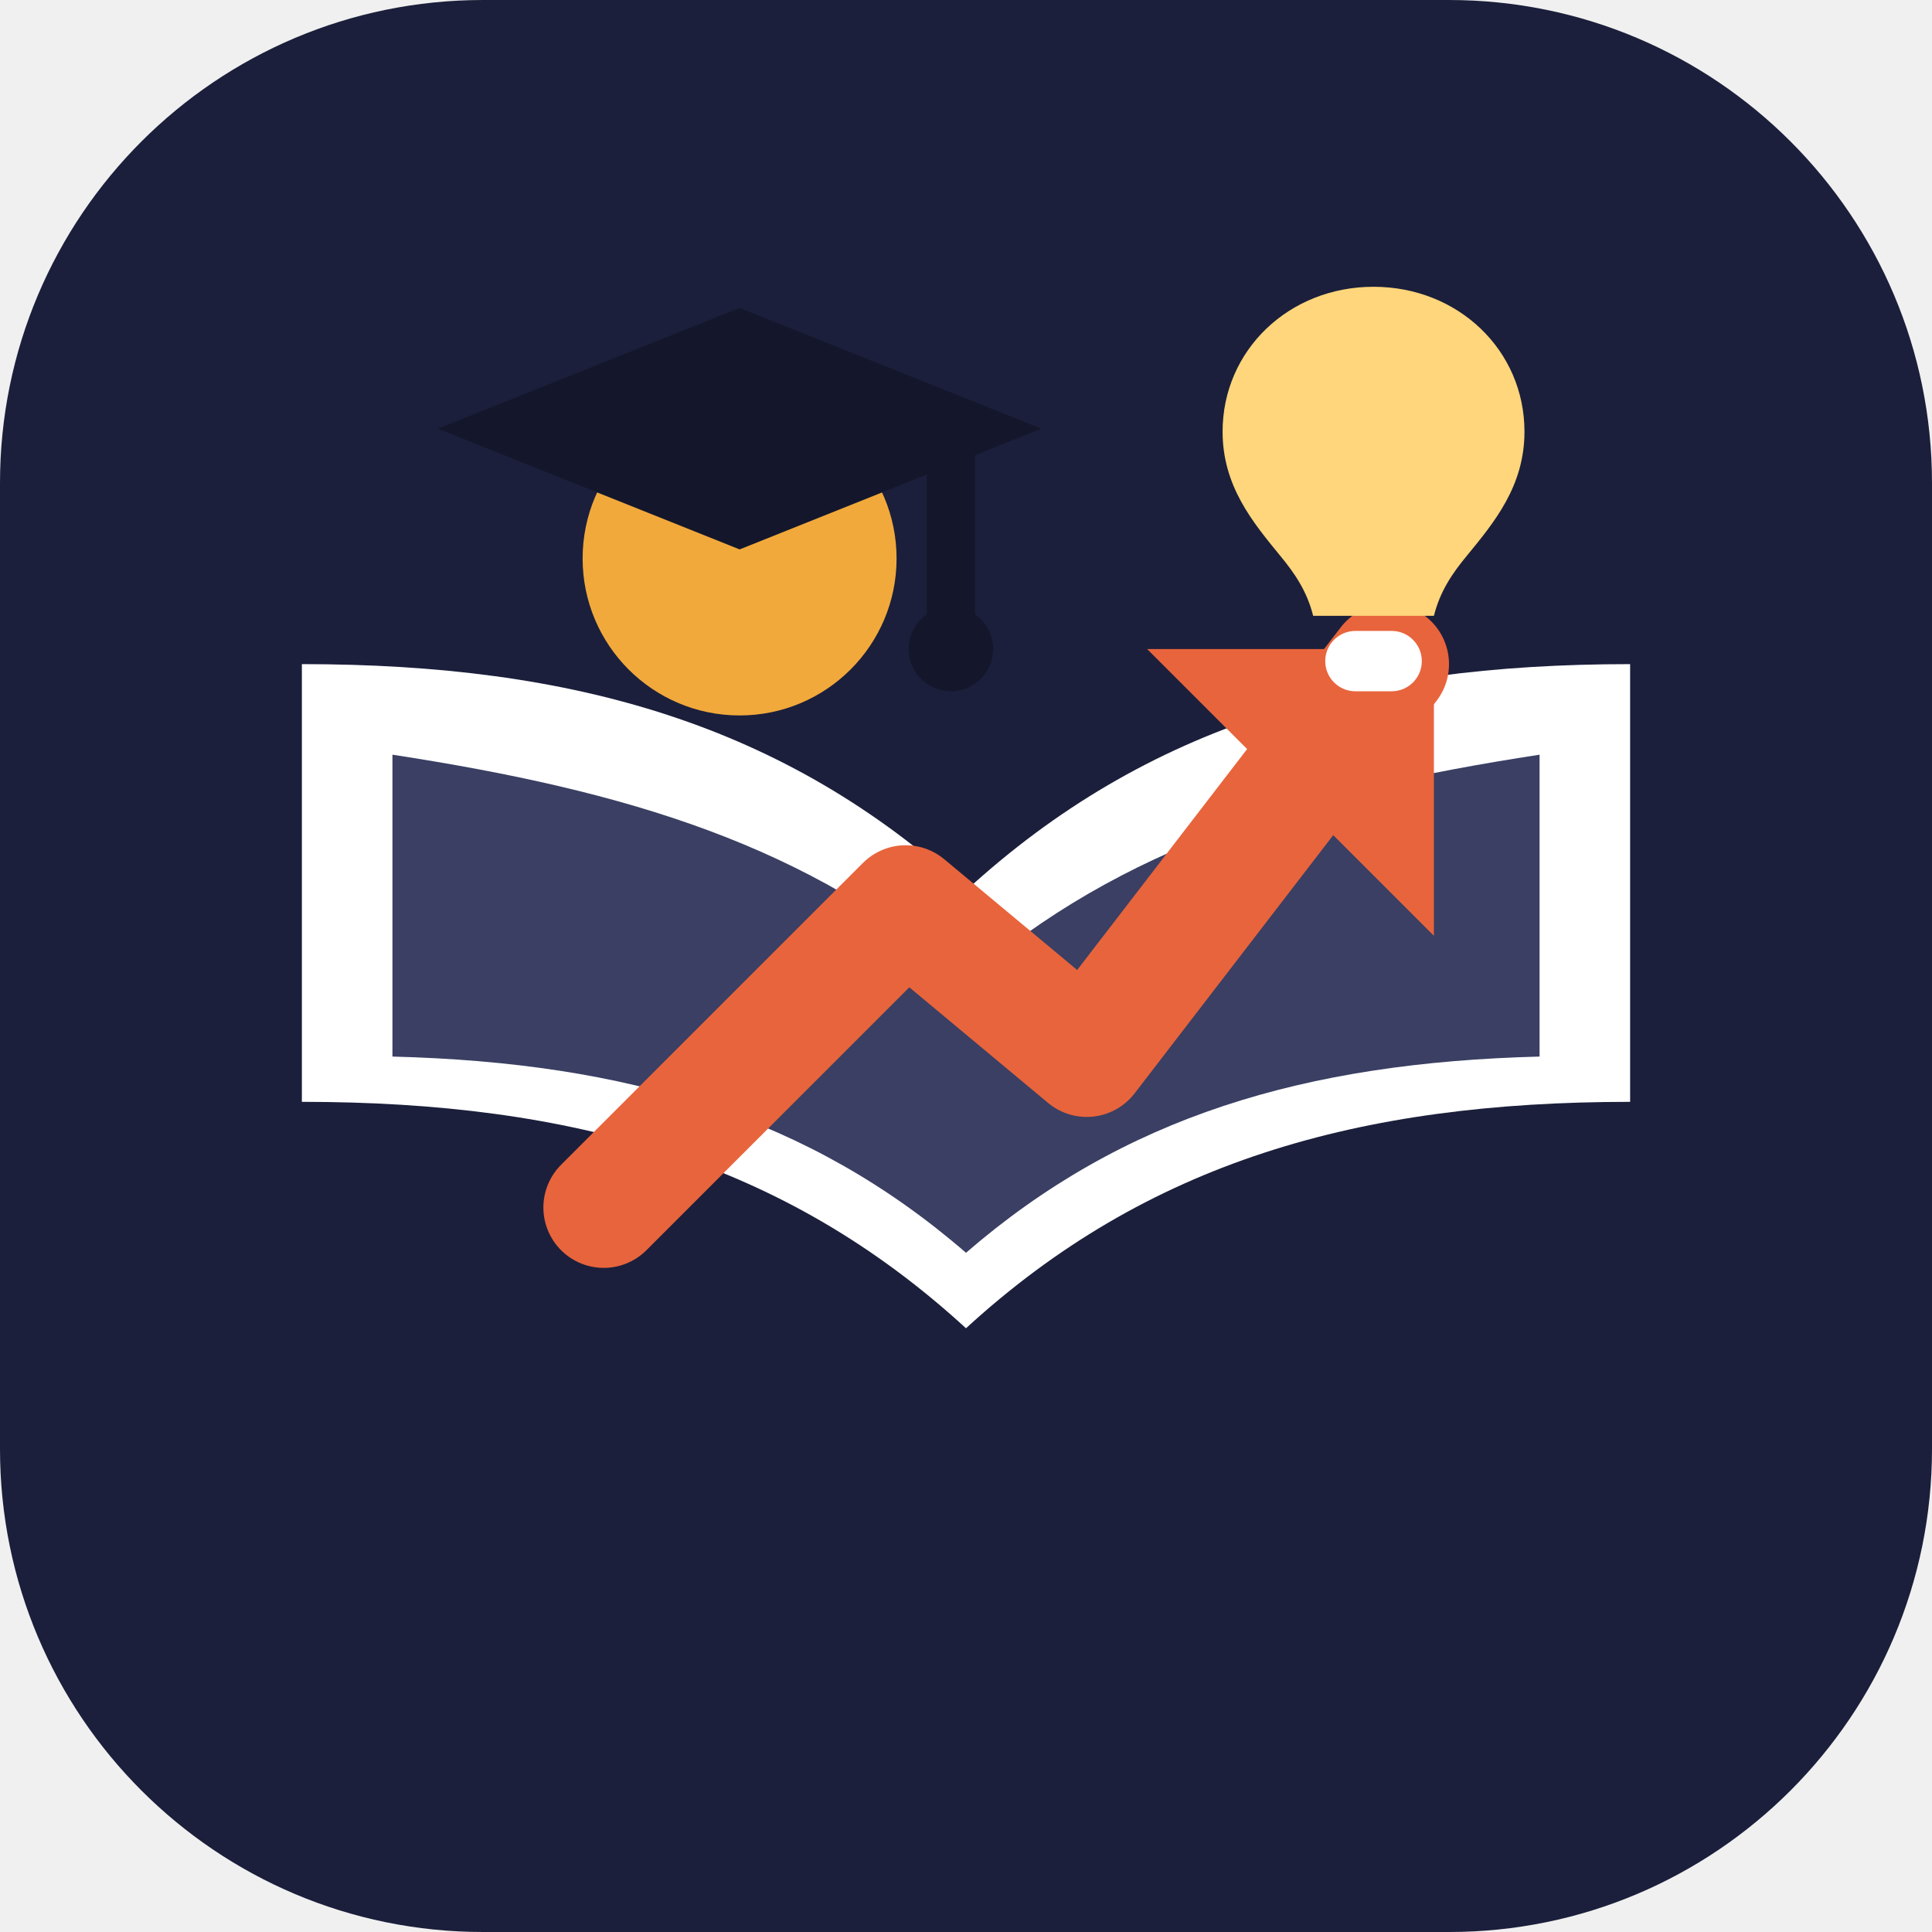
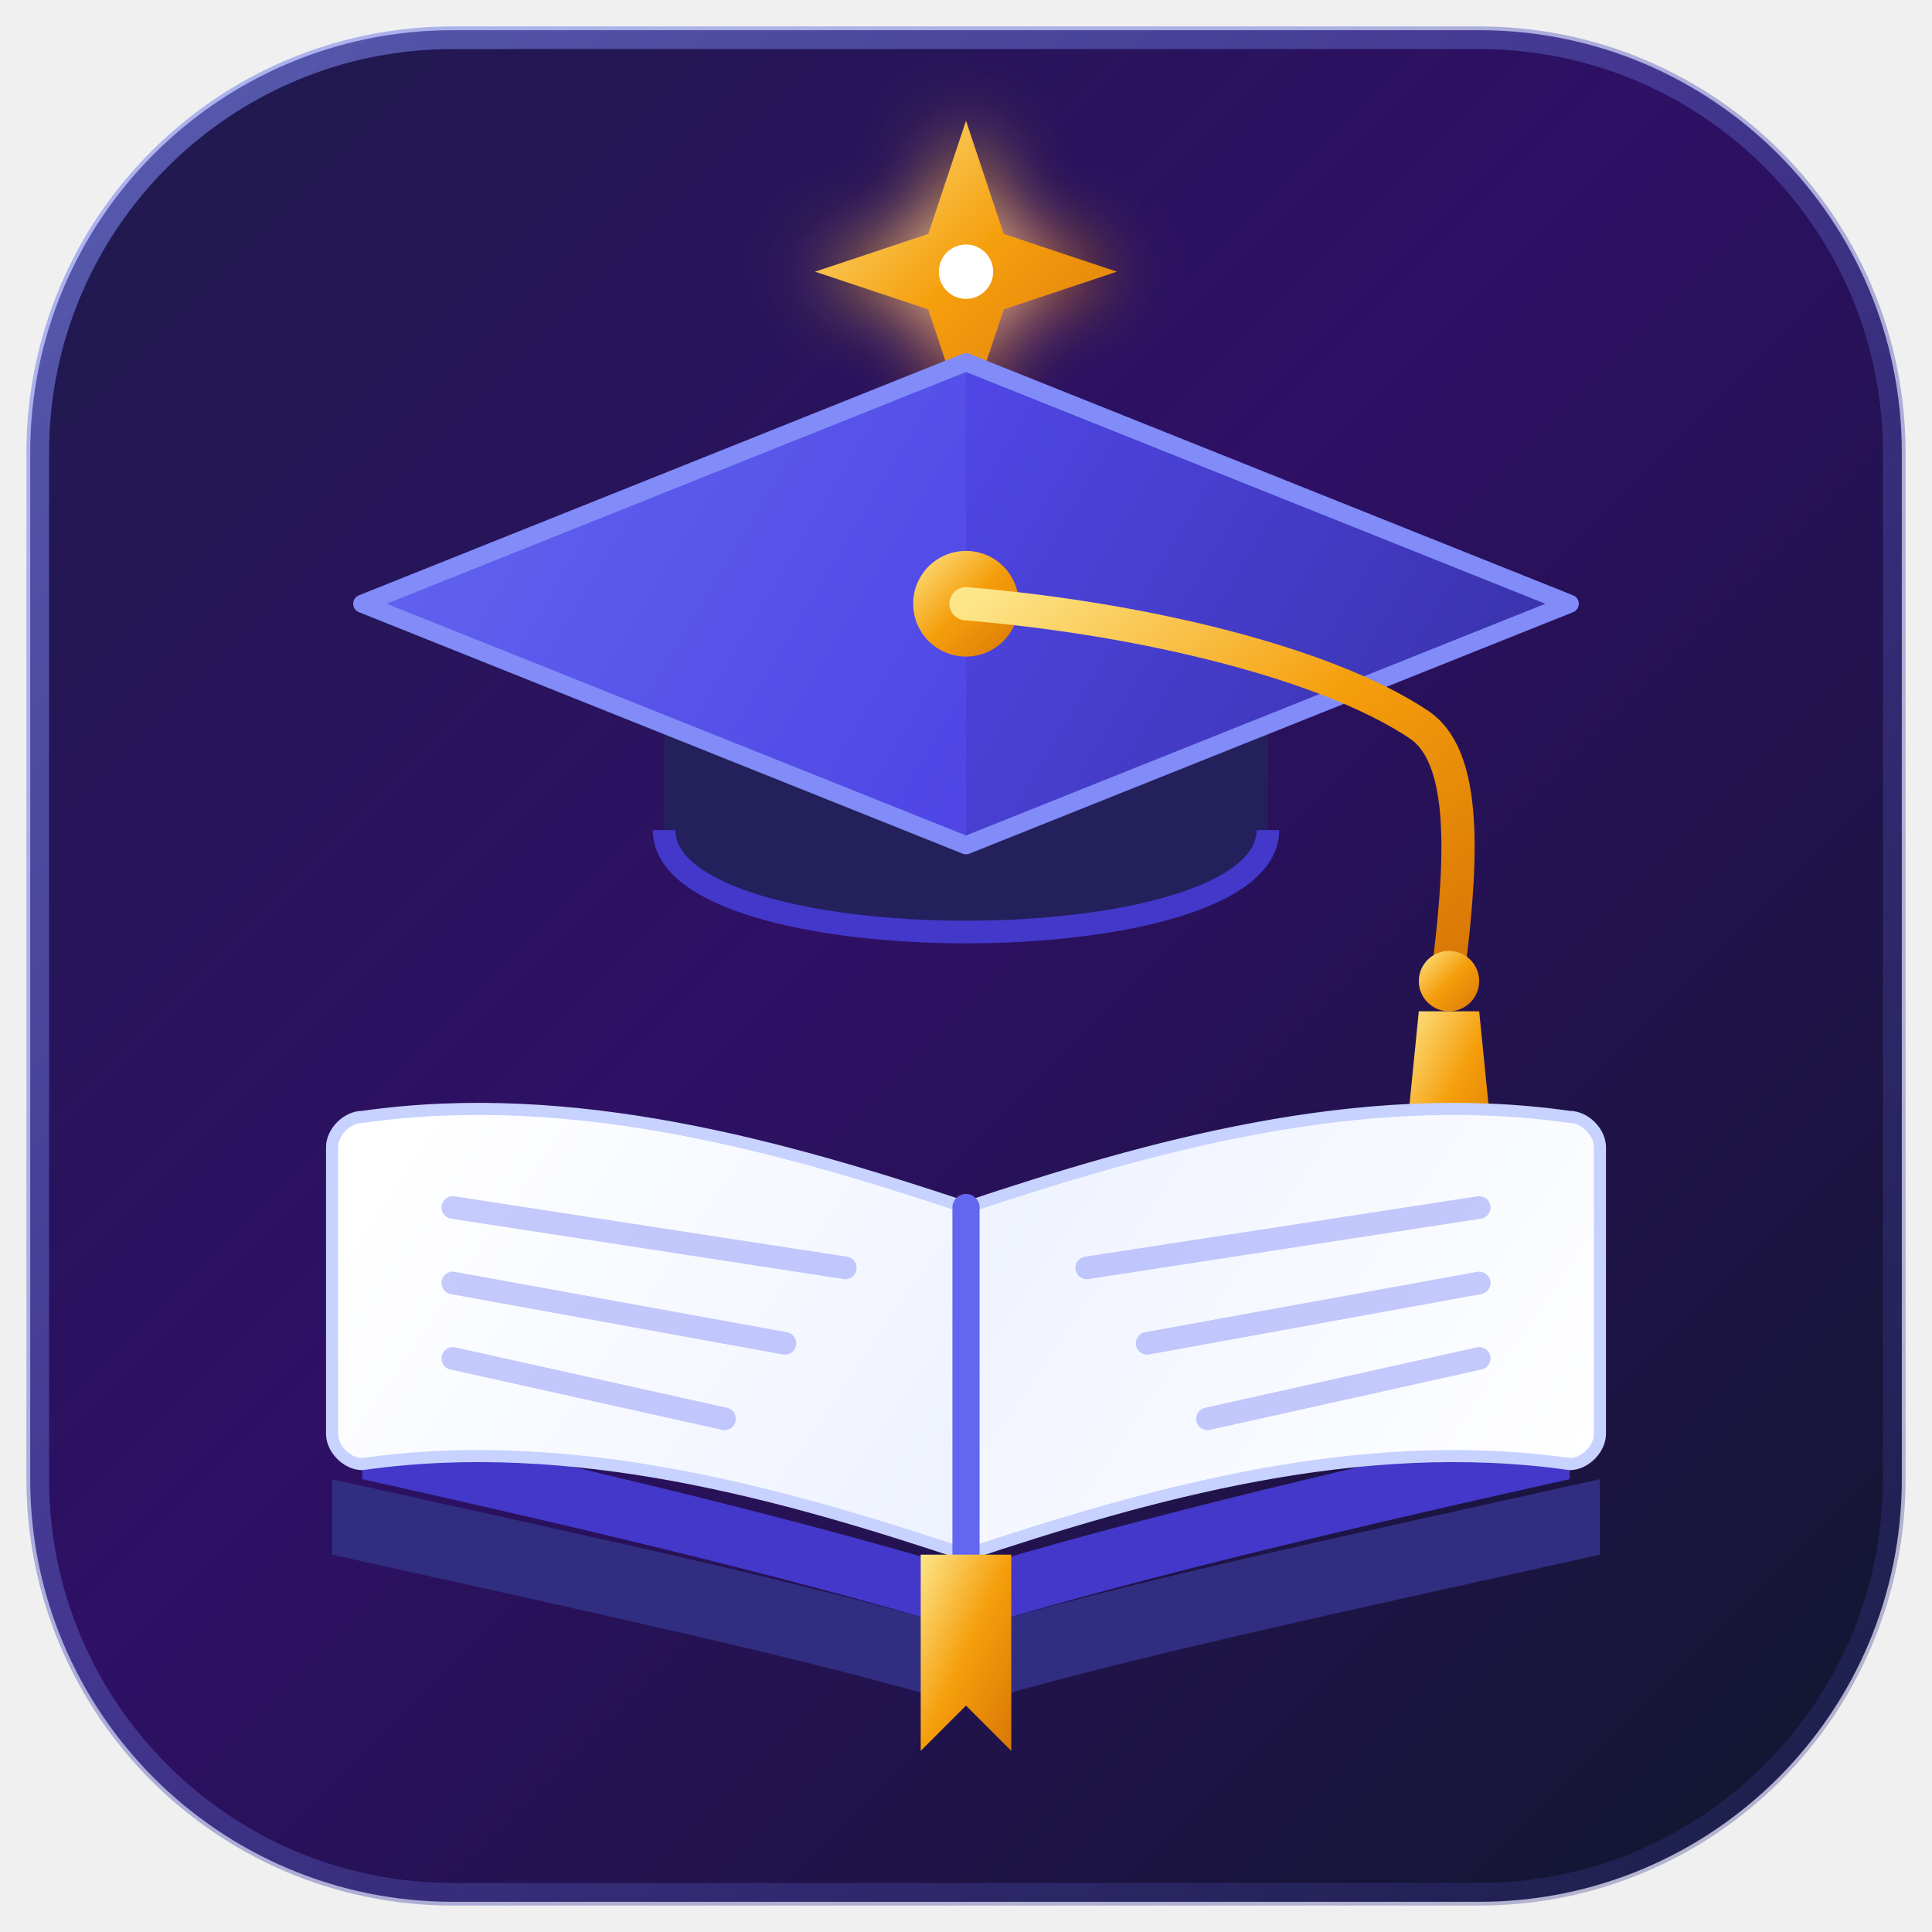
- <svg xmlns="http://www.w3.org/2000/svg" width="64" height="64" viewBox="0 0 64 64" fill="none">
-   <rect width="64" height="64" rx="16" fill="#1B1F3B" />
-   <path d="M32 44 C26 38.5 19 36.5 10 36.5 L10 22 C19 22 26 24 32 29.5 C38 24 45 22 54 22 L54 36.5 C45 36.5 38 38.5 32 44 Z" fill="#fff" />
-   <path d="M32 41.5 C26.8 37 20.8 35.2 13 35 L13 25 C20.8 26.2 26.8 28 32 32.5 C37.2 28 43.2 26.2 51 25 L51 35 C43.2 35.2 37.2 37 32 41.5 Z" fill="#3A3F63" />
-   <path d="M20 40 L30 30 L36 35 L46 22" stroke="#E8643C" stroke-width="4" stroke-linecap="round" stroke-linejoin="round" />
-   <path d="M38 21.5 L47.5 21.5 L47.5 31 Z" fill="#E8643C" />
-   <circle cx="24.5" cy="18.5" r="5.2" fill="#F2A93B" />
-   <path d="M24.5 10.2 L34.5 14.2 L24.5 18.2 L14.5 14.2 Z" fill="#14172B" />
-   <path d="M31.5 15 L31.5 20.5" stroke="#14172B" stroke-width="1.6" stroke-linecap="round" />
-   <circle cx="31.5" cy="21.5" r="1.4" fill="#14172B" />
-   <path d="M45.5 9.5 C48.3 9.5 50.5 11.6 50.5 14.3 C50.5 16.1 49.5 17.3 48.6 18.4 C48.1 19 47.7 19.6 47.5 20.4 L43.5 20.4 C43.3 19.6 42.9 19 42.4 18.4 C41.5 17.3 40.5 16.1 40.5 14.3 C40.5 11.6 42.7 9.5 45.5 9.5 Z" fill="#FFD67B" />
-   <rect x="43.9" y="20.9" width="3.2" height="2" rx="1" fill="#fff" />
+ <svg xmlns="http://www.w3.org/2000/svg" width="128" height="128" viewBox="0 0 128 128" fill="none">
+   <defs>
+     <linearGradient id="dz-cap-bg" x1="0" y1="0" x2="128" y2="128" gradientUnits="userSpaceOnUse">
+       <stop offset="0%" stop-color="#1E1B4B" />
+       <stop offset="45%" stop-color="#2E1065" />
+       <stop offset="100%" stop-color="#0F172A" />
+     </linearGradient>
+     <linearGradient id="dz-cap-border" x1="0" y1="0" x2="128" y2="128" gradientUnits="userSpaceOnUse">
+       <stop offset="0%" stop-color="#818CF8" stop-opacity="0.6" />
+       <stop offset="100%" stop-color="#312E81" stop-opacity="0.3" />
+     </linearGradient>
+     <linearGradient id="dz-cap-l" x1="24" y1="28" x2="64" y2="52" gradientUnits="userSpaceOnUse">
+       <stop offset="0%" stop-color="#6366F1" />
+       <stop offset="100%" stop-color="#4F46E5" />
+     </linearGradient>
+     <linearGradient id="dz-cap-r" x1="64" y1="28" x2="104" y2="52" gradientUnits="userSpaceOnUse">
+       <stop offset="0%" stop-color="#4F46E5" />
+       <stop offset="100%" stop-color="#3730A3" />
+     </linearGradient>
+     <linearGradient id="dz-gold-grad" x1="0" y1="0" x2="1" y2="1">
+       <stop offset="0%" stop-color="#FDE68A" />
+       <stop offset="50%" stop-color="#F59E0B" />
+       <stop offset="100%" stop-color="#D97706" />
+     </linearGradient>
+     <linearGradient id="dz-page-l" x1="26" y1="76" x2="64" y2="102" gradientUnits="userSpaceOnUse">
+       <stop offset="0%" stop-color="#FFFFFF" />
+       <stop offset="100%" stop-color="#EEF2FF" />
+     </linearGradient>
+     <linearGradient id="dz-page-r" x1="64" y1="76" x2="102" y2="102" gradientUnits="userSpaceOnUse">
+       <stop offset="0%" stop-color="#EEF2FF" />
+       <stop offset="100%" stop-color="#FFFFFF" />
+     </linearGradient>
+     <filter id="dz-star-glow" x="44" y="2" width="40" height="40" filterUnits="userSpaceOnUse">
+       <feGaussianBlur stdDeviation="2.5" result="b" />
+       <feComposite in="SourceGraphic" in2="b" operator="over" />
+     </filter>
+   </defs>
+   <rect x="2" y="2" width="124" height="124" rx="28" fill="url(#dz-cap-bg)" />
+   <rect x="2.5" y="2.5" width="123" height="123" rx="27.5" stroke="url(#dz-cap-border)" stroke-width="1.5" />
+   <g filter="url(#dz-star-glow)">
+     <path d="M64 8 L66.5 15.5 L74 18 L66.5 20.5 L64 28 L61.5 20.5 L54 18 L61.5 15.5 Z" fill="url(#dz-gold-grad)" />
+     <circle cx="64" cy="18" r="1.8" fill="#FFFFFF" />
+   </g>
+   <path d="M44 46 L44 55 C44 64 84 64 84 55 L84 46 C76 51 52 51 44 46 Z" fill="#24205C" />
+   <path d="M44 55 C44 64 84 64 84 55" stroke="#4338CA" stroke-width="1.5" fill="none" />
+   <path d="M64 24 L24 40 L64 56 Z" fill="url(#dz-cap-l)" />
+   <path d="M64 24 L104 40 L64 56 Z" fill="url(#dz-cap-r)" />
+   <path d="M64 24 L104 40 L64 56 L24 40 Z" stroke="#818CF8" stroke-width="1.2" stroke-linejoin="round" />
+   <circle cx="64" cy="40" r="3.5" fill="url(#dz-gold-grad)" />
+   <path d="M64 40 C76 41 88 44 94 48 C97 50 97 56 96 64" stroke="url(#dz-gold-grad)" stroke-width="2.2" stroke-linecap="round" fill="none" />
+   <circle cx="96" cy="65" r="2" fill="url(#dz-gold-grad)" />
+   <path d="M94 67 L98 67 L99 77 C99 79 93 79 93 77 Z" fill="url(#dz-gold-grad)" />
+   <path d="M22 98 C40 102 54 105 64 108 C74 105 88 102 106 98 L106 103 C88 107 74 110 64 113 C54 110 40 107 22 103 Z" fill="#312E81" />
+   <path d="M24 94 C42 98 54 101 64 104 C74 101 86 98 104 94 L104 98 C86 102 74 105 64 108 C54 105 42 102 24 98 Z" fill="#4338CA" />
+   <path d="M64 80 C52 76 38 72 24 74 C23 74 22 75 22 76 L22 95 C22 96 23 97 24 97 C38 95 52 99 64 103 Z" fill="url(#dz-page-l)" stroke="#C7D2FE" stroke-width="0.8" />
+   <line x1="30" y1="80" x2="56" y2="84" stroke="#818CF8" stroke-width="1.5" stroke-linecap="round" opacity="0.45" />
+   <line x1="30" y1="85" x2="52" y2="89" stroke="#818CF8" stroke-width="1.5" stroke-linecap="round" opacity="0.45" />
+   <line x1="30" y1="90" x2="48" y2="94" stroke="#818CF8" stroke-width="1.5" stroke-linecap="round" opacity="0.45" />
+   <path d="M64 80 C76 76 90 72 104 74 C105 74 106 75 106 76 L106 95 C106 96 105 97 104 97 C90 95 76 99 64 103 Z" fill="url(#dz-page-r)" stroke="#C7D2FE" stroke-width="0.8" />
+   <line x1="72" y1="84" x2="98" y2="80" stroke="#818CF8" stroke-width="1.5" stroke-linecap="round" opacity="0.45" />
+   <line x1="76" y1="89" x2="98" y2="85" stroke="#818CF8" stroke-width="1.5" stroke-linecap="round" opacity="0.45" />
+   <line x1="80" y1="94" x2="98" y2="90" stroke="#818CF8" stroke-width="1.5" stroke-linecap="round" opacity="0.45" />
+   <line x1="64" y1="80" x2="64" y2="103" stroke="#6366F1" stroke-width="1.8" stroke-linecap="round" />
+   <path d="M61 103 L61 116 L64 113 L67 116 L67 103 Z" fill="url(#dz-gold-grad)" />
</svg>
